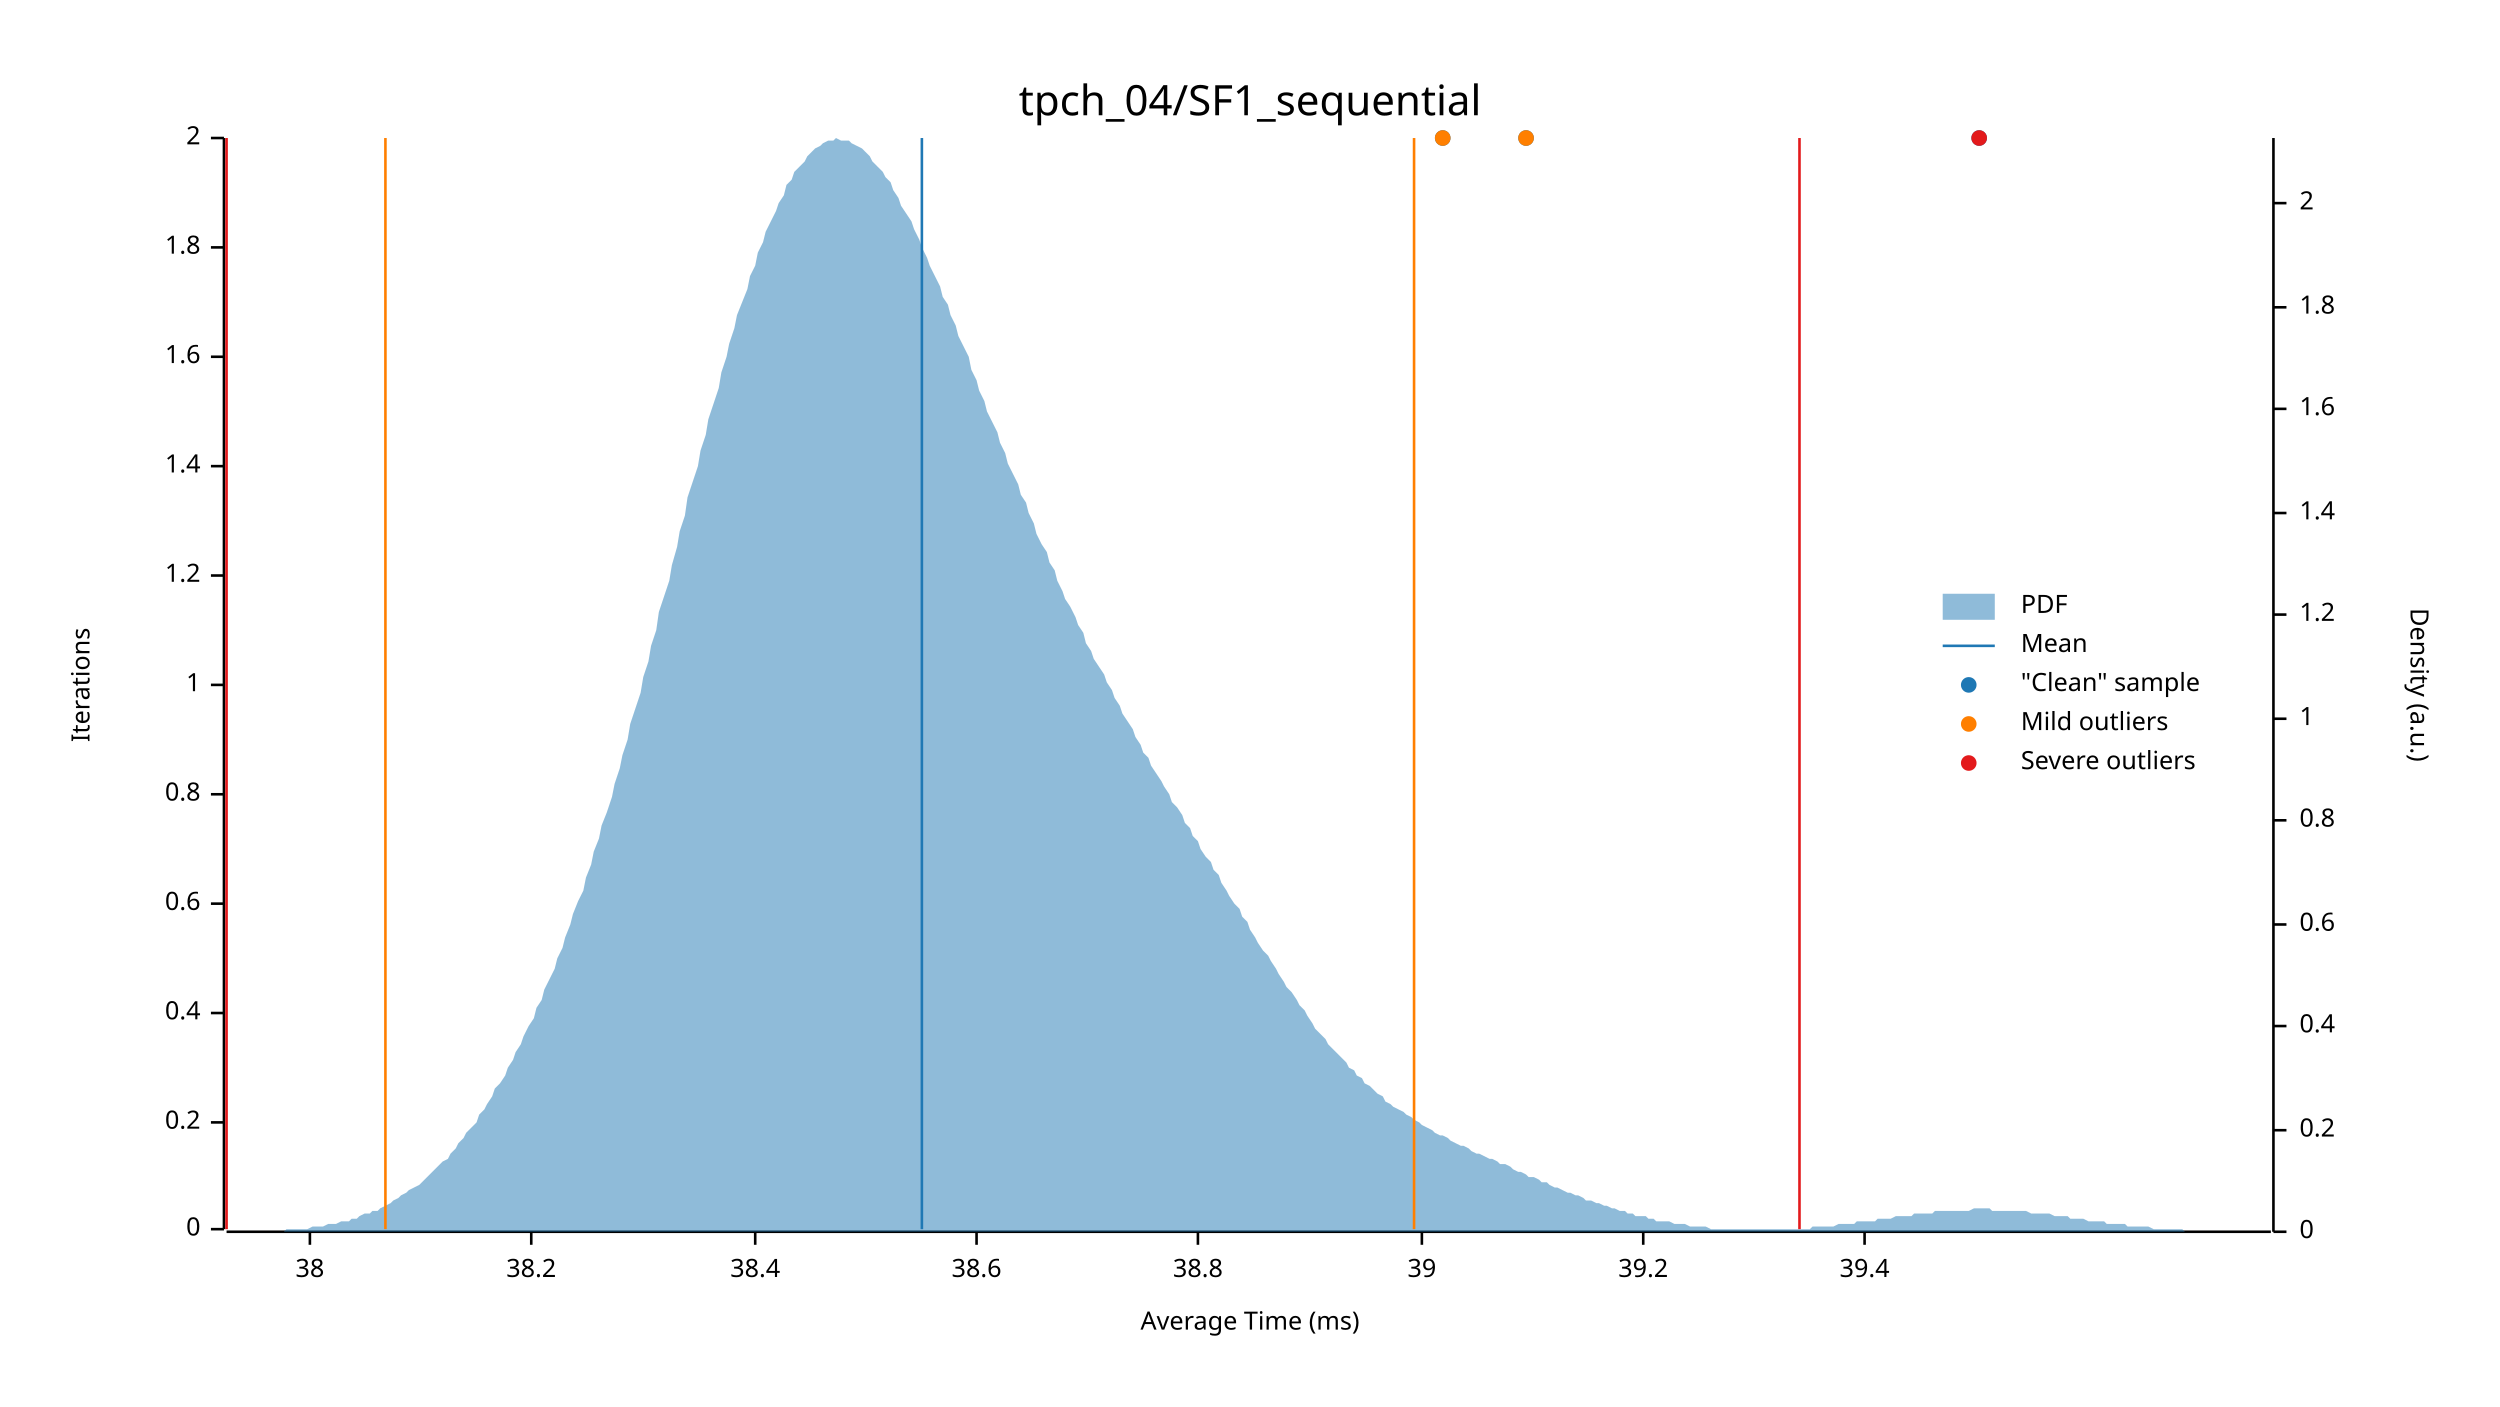
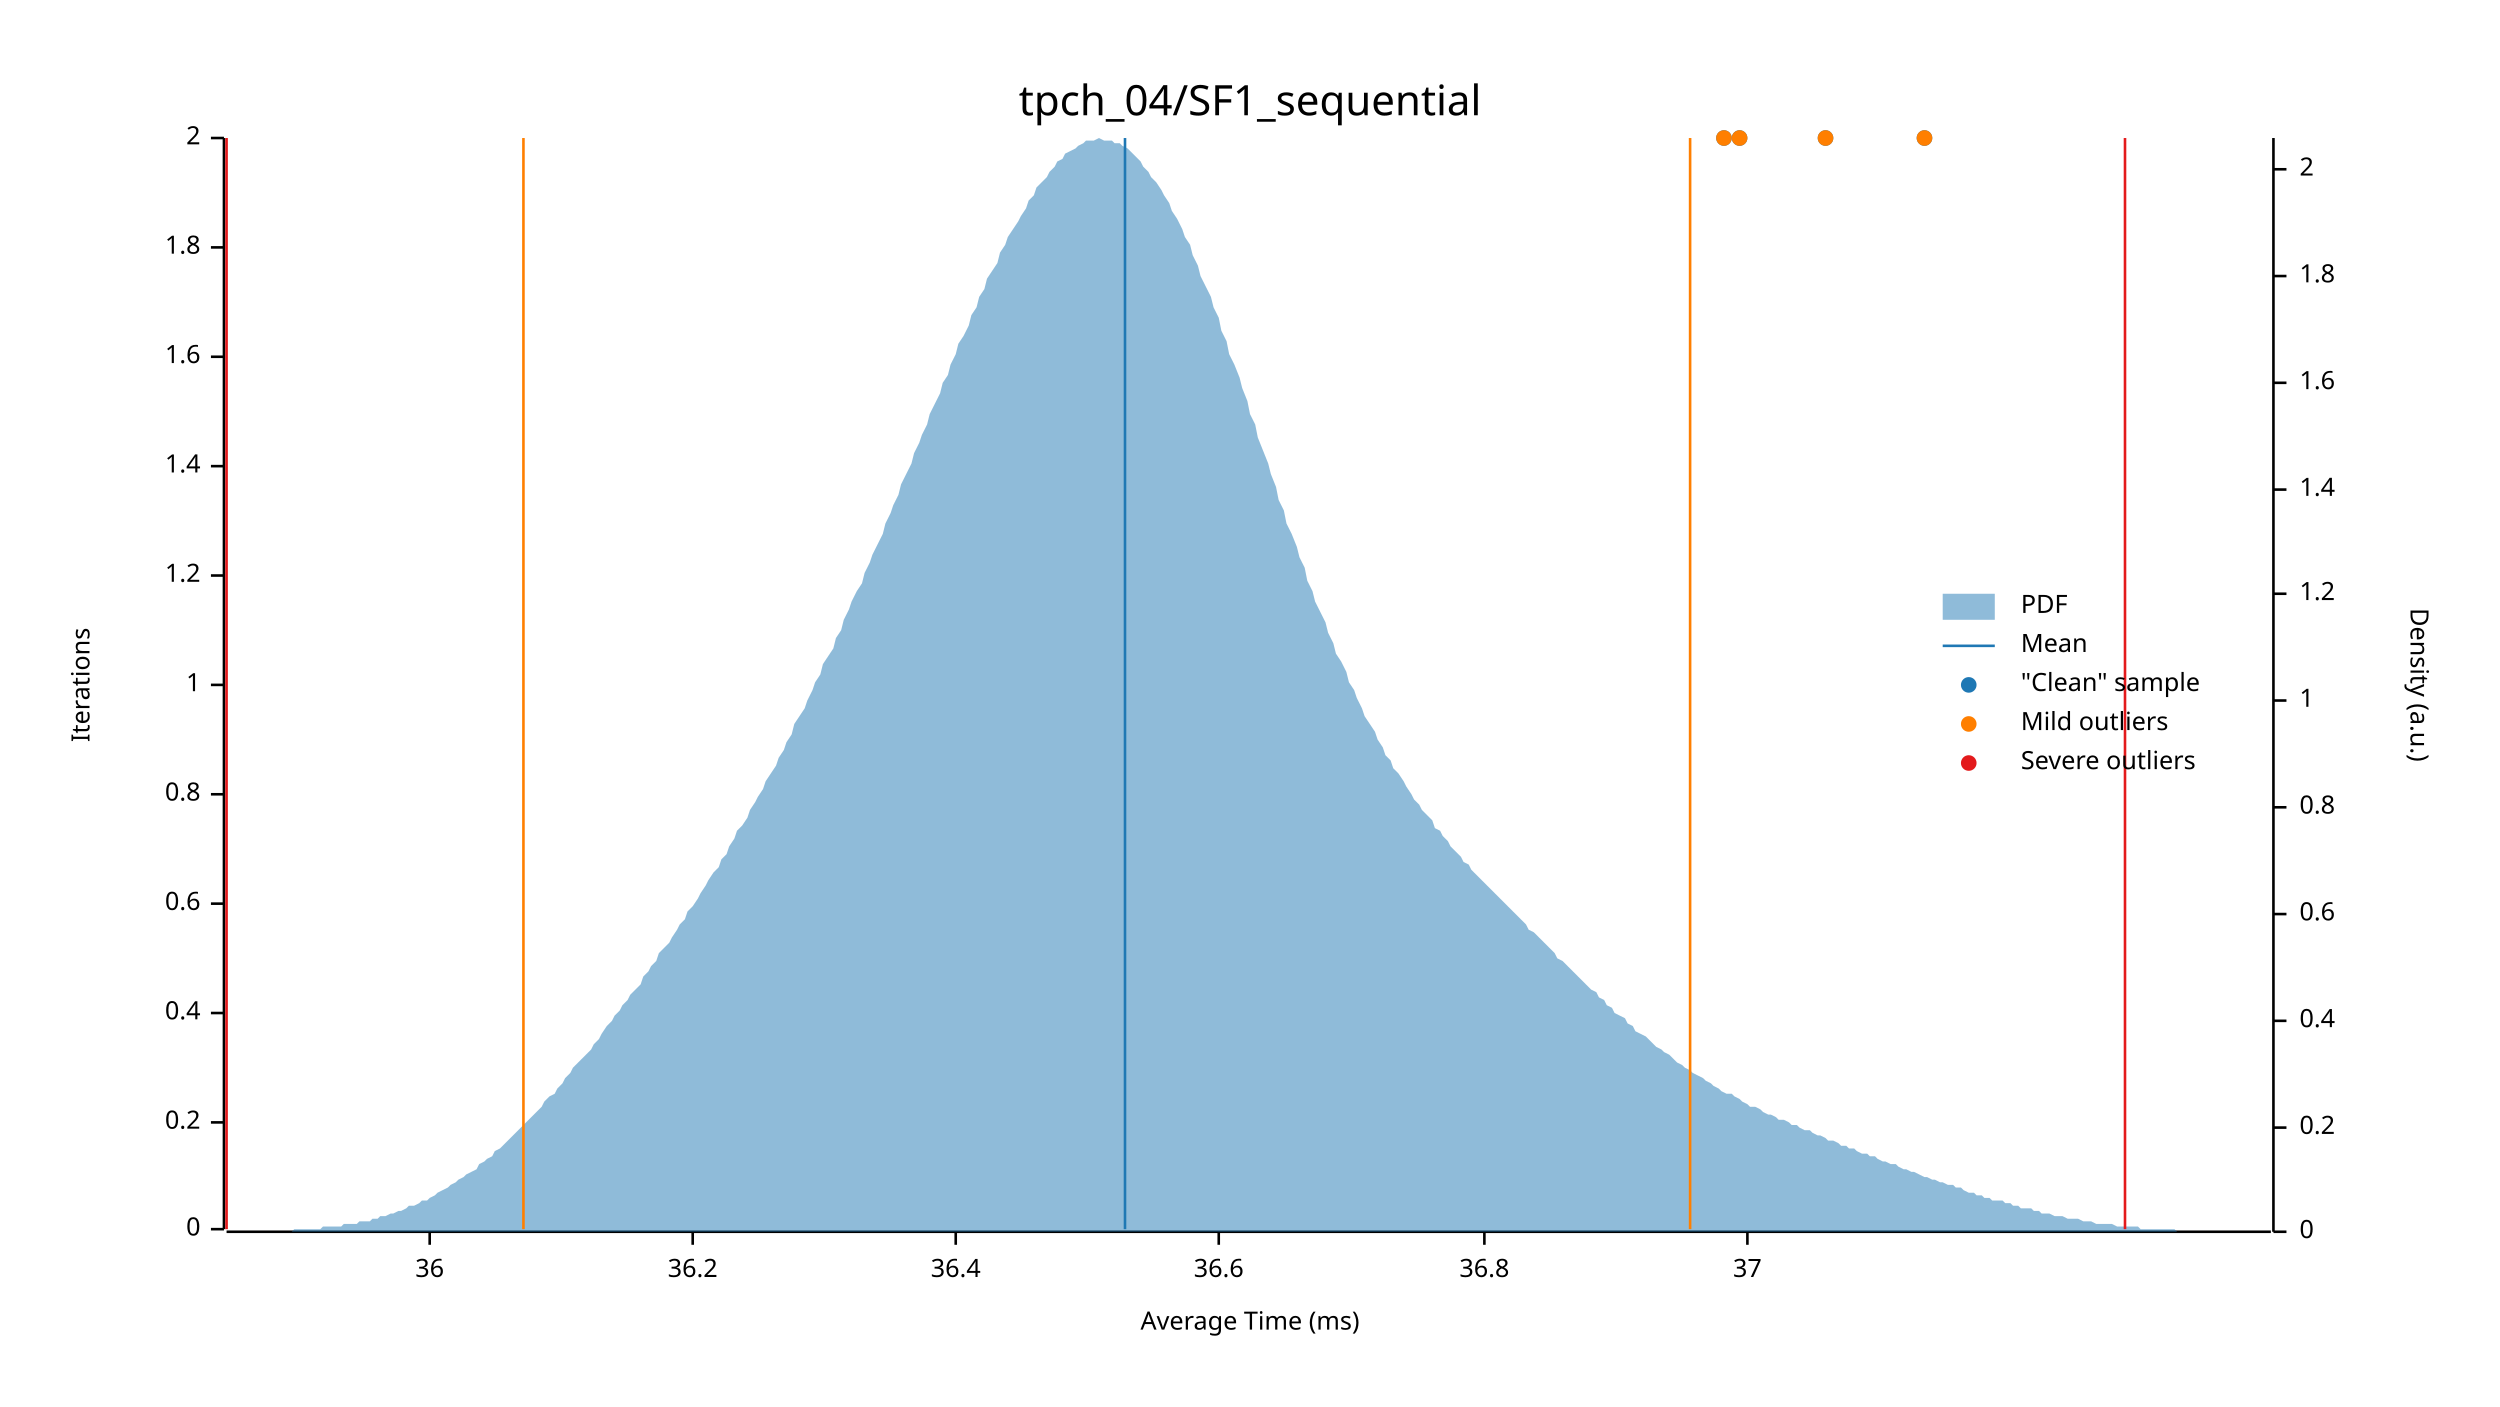
<svg xmlns="http://www.w3.org/2000/svg" width="960" height="540" viewBox="0 0 960 540">
  <text x="480" y="32" dy="0.76em" text-anchor="middle" font-family="sans-serif" font-size="16.129" opacity="1" fill="#000000">
tpch_04/SF1_sequential
</text>
  <text x="27" y="263" dy="0.76em" text-anchor="middle" font-family="sans-serif" font-size="9.677" opacity="1" fill="#000000" transform="rotate(270, 27, 263)">
Iterations
</text>
  <text x="480" y="513" dy="-0.5ex" text-anchor="middle" font-family="sans-serif" font-size="9.677" opacity="1" fill="#000000">
Average Time (ms)
</text>
  <polyline fill="none" opacity="1" stroke="#000000" stroke-width="1" points="86,53 86,472 " />
  <text x="77" y="472" dy="0.5ex" text-anchor="end" font-family="sans-serif" font-size="9.677" opacity="1" fill="#000000">
0
</text>
  <polyline fill="none" opacity="1" stroke="#000000" stroke-width="1" points="81,472 86,472 " />
  <text x="77" y="431" dy="0.5ex" text-anchor="end" font-family="sans-serif" font-size="9.677" opacity="1" fill="#000000">
0.2
</text>
  <polyline fill="none" opacity="1" stroke="#000000" stroke-width="1" points="81,431 86,431 " />
  <text x="77" y="389" dy="0.5ex" text-anchor="end" font-family="sans-serif" font-size="9.677" opacity="1" fill="#000000">
0.4
</text>
  <polyline fill="none" opacity="1" stroke="#000000" stroke-width="1" points="81,389 86,389 " />
  <text x="77" y="347" dy="0.5ex" text-anchor="end" font-family="sans-serif" font-size="9.677" opacity="1" fill="#000000">
0.6
</text>
  <polyline fill="none" opacity="1" stroke="#000000" stroke-width="1" points="81,347 86,347 " />
  <text x="77" y="305" dy="0.5ex" text-anchor="end" font-family="sans-serif" font-size="9.677" opacity="1" fill="#000000">
0.8
</text>
  <polyline fill="none" opacity="1" stroke="#000000" stroke-width="1" points="81,305 86,305 " />
  <text x="77" y="263" dy="0.5ex" text-anchor="end" font-family="sans-serif" font-size="9.677" opacity="1" fill="#000000">
1
</text>
  <polyline fill="none" opacity="1" stroke="#000000" stroke-width="1" points="81,263 86,263 " />
  <text x="77" y="221" dy="0.5ex" text-anchor="end" font-family="sans-serif" font-size="9.677" opacity="1" fill="#000000">
1.2
</text>
  <polyline fill="none" opacity="1" stroke="#000000" stroke-width="1" points="81,221 86,221 " />
  <text x="77" y="179" dy="0.5ex" text-anchor="end" font-family="sans-serif" font-size="9.677" opacity="1" fill="#000000">
1.4
</text>
  <polyline fill="none" opacity="1" stroke="#000000" stroke-width="1" points="81,179 86,179 " />
  <text x="77" y="137" dy="0.5ex" text-anchor="end" font-family="sans-serif" font-size="9.677" opacity="1" fill="#000000">
1.6
</text>
  <polyline fill="none" opacity="1" stroke="#000000" stroke-width="1" points="81,137 86,137 " />
  <text x="77" y="95" dy="0.5ex" text-anchor="end" font-family="sans-serif" font-size="9.677" opacity="1" fill="#000000">
1.8
</text>
  <polyline fill="none" opacity="1" stroke="#000000" stroke-width="1" points="81,95 86,95 " />
  <text x="77" y="53" dy="0.5ex" text-anchor="end" font-family="sans-serif" font-size="9.677" opacity="1" fill="#000000">
2
</text>
  <polyline fill="none" opacity="1" stroke="#000000" stroke-width="1" points="81,53 86,53 " />
  <polyline fill="none" opacity="1" stroke="#000000" stroke-width="1" points="87,473 872,473 " />
-   <text x="119" y="483" dy="0.76em" text-anchor="middle" font-family="sans-serif" font-size="9.677" opacity="1" fill="#000000">
- 38
+   <text x="165" y="483" dy="0.76em" text-anchor="middle" font-family="sans-serif" font-size="9.677" opacity="1" fill="#000000">
+ 36
</text>
-   <polyline fill="none" opacity="1" stroke="#000000" stroke-width="1" points="119,473 119,478 " />
-   <text x="204" y="483" dy="0.76em" text-anchor="middle" font-family="sans-serif" font-size="9.677" opacity="1" fill="#000000">
- 38.2
+   <polyline fill="none" opacity="1" stroke="#000000" stroke-width="1" points="165,473 165,478 " />
+   <text x="266" y="483" dy="0.76em" text-anchor="middle" font-family="sans-serif" font-size="9.677" opacity="1" fill="#000000">
+ 36.2
</text>
-   <polyline fill="none" opacity="1" stroke="#000000" stroke-width="1" points="204,473 204,478 " />
-   <text x="290" y="483" dy="0.76em" text-anchor="middle" font-family="sans-serif" font-size="9.677" opacity="1" fill="#000000">
- 38.4
+   <polyline fill="none" opacity="1" stroke="#000000" stroke-width="1" points="266,473 266,478 " />
+   <text x="367" y="483" dy="0.76em" text-anchor="middle" font-family="sans-serif" font-size="9.677" opacity="1" fill="#000000">
+ 36.4
</text>
-   <polyline fill="none" opacity="1" stroke="#000000" stroke-width="1" points="290,473 290,478 " />
-   <text x="375" y="483" dy="0.76em" text-anchor="middle" font-family="sans-serif" font-size="9.677" opacity="1" fill="#000000">
- 38.6
+   <polyline fill="none" opacity="1" stroke="#000000" stroke-width="1" points="367,473 367,478 " />
+   <text x="468" y="483" dy="0.76em" text-anchor="middle" font-family="sans-serif" font-size="9.677" opacity="1" fill="#000000">
+ 36.6
</text>
-   <polyline fill="none" opacity="1" stroke="#000000" stroke-width="1" points="375,473 375,478 " />
-   <text x="460" y="483" dy="0.76em" text-anchor="middle" font-family="sans-serif" font-size="9.677" opacity="1" fill="#000000">
- 38.8
+   <polyline fill="none" opacity="1" stroke="#000000" stroke-width="1" points="468,473 468,478 " />
+   <text x="570" y="483" dy="0.76em" text-anchor="middle" font-family="sans-serif" font-size="9.677" opacity="1" fill="#000000">
+ 36.8
</text>
-   <polyline fill="none" opacity="1" stroke="#000000" stroke-width="1" points="460,473 460,478 " />
-   <text x="546" y="483" dy="0.76em" text-anchor="middle" font-family="sans-serif" font-size="9.677" opacity="1" fill="#000000">
- 39
+   <polyline fill="none" opacity="1" stroke="#000000" stroke-width="1" points="570,473 570,478 " />
+   <text x="671" y="483" dy="0.76em" text-anchor="middle" font-family="sans-serif" font-size="9.677" opacity="1" fill="#000000">
+ 37
</text>
-   <polyline fill="none" opacity="1" stroke="#000000" stroke-width="1" points="546,473 546,478 " />
-   <text x="631" y="483" dy="0.76em" text-anchor="middle" font-family="sans-serif" font-size="9.677" opacity="1" fill="#000000">
- 39.2
- </text>
-   <polyline fill="none" opacity="1" stroke="#000000" stroke-width="1" points="631,473 631,478 " />
-   <text x="716" y="483" dy="0.76em" text-anchor="middle" font-family="sans-serif" font-size="9.677" opacity="1" fill="#000000">
- 39.4
- </text>
-   <polyline fill="none" opacity="1" stroke="#000000" stroke-width="1" points="716,473 716,478 " />
+   <polyline fill="none" opacity="1" stroke="#000000" stroke-width="1" points="671,473 671,478 " />
  <text x="933" y="263" dy="0.76em" text-anchor="middle" font-family="sans-serif" font-size="9.677" opacity="1" fill="#000000" transform="rotate(90, 933, 263)">
Density (a.u.)
</text>
  <polyline fill="none" opacity="1" stroke="#000000" stroke-width="1" points="873,53 873,473 " />
  <text x="883" y="473" dy="0.5ex" text-anchor="start" font-family="sans-serif" font-size="9.677" opacity="1" fill="#000000">
0
</text>
  <polyline fill="none" opacity="1" stroke="#000000" stroke-width="1" points="873,473 878,473 " />
-   <text x="883" y="434" dy="0.5ex" text-anchor="start" font-family="sans-serif" font-size="9.677" opacity="1" fill="#000000">
+   <text x="883" y="433" dy="0.5ex" text-anchor="start" font-family="sans-serif" font-size="9.677" opacity="1" fill="#000000">
0.2
</text>
-   <polyline fill="none" opacity="1" stroke="#000000" stroke-width="1" points="873,434 878,434 " />
-   <text x="883" y="394" dy="0.5ex" text-anchor="start" font-family="sans-serif" font-size="9.677" opacity="1" fill="#000000">
+   <polyline fill="none" opacity="1" stroke="#000000" stroke-width="1" points="873,433 878,433 " />
+   <text x="883" y="392" dy="0.5ex" text-anchor="start" font-family="sans-serif" font-size="9.677" opacity="1" fill="#000000">
0.4
</text>
-   <polyline fill="none" opacity="1" stroke="#000000" stroke-width="1" points="873,394 878,394 " />
-   <text x="883" y="355" dy="0.5ex" text-anchor="start" font-family="sans-serif" font-size="9.677" opacity="1" fill="#000000">
+   <polyline fill="none" opacity="1" stroke="#000000" stroke-width="1" points="873,392 878,392 " />
+   <text x="883" y="351" dy="0.5ex" text-anchor="start" font-family="sans-serif" font-size="9.677" opacity="1" fill="#000000">
0.6
</text>
-   <polyline fill="none" opacity="1" stroke="#000000" stroke-width="1" points="873,355 878,355 " />
-   <text x="883" y="315" dy="0.5ex" text-anchor="start" font-family="sans-serif" font-size="9.677" opacity="1" fill="#000000">
+   <polyline fill="none" opacity="1" stroke="#000000" stroke-width="1" points="873,351 878,351 " />
+   <text x="883" y="310" dy="0.5ex" text-anchor="start" font-family="sans-serif" font-size="9.677" opacity="1" fill="#000000">
0.8
</text>
-   <polyline fill="none" opacity="1" stroke="#000000" stroke-width="1" points="873,315 878,315 " />
-   <text x="883" y="276" dy="0.5ex" text-anchor="start" font-family="sans-serif" font-size="9.677" opacity="1" fill="#000000">
+   <polyline fill="none" opacity="1" stroke="#000000" stroke-width="1" points="873,310 878,310 " />
+   <text x="883" y="269" dy="0.5ex" text-anchor="start" font-family="sans-serif" font-size="9.677" opacity="1" fill="#000000">
1
</text>
-   <polyline fill="none" opacity="1" stroke="#000000" stroke-width="1" points="873,276 878,276 " />
-   <text x="883" y="236" dy="0.5ex" text-anchor="start" font-family="sans-serif" font-size="9.677" opacity="1" fill="#000000">
+   <polyline fill="none" opacity="1" stroke="#000000" stroke-width="1" points="873,269 878,269 " />
+   <text x="883" y="228" dy="0.5ex" text-anchor="start" font-family="sans-serif" font-size="9.677" opacity="1" fill="#000000">
1.2
</text>
-   <polyline fill="none" opacity="1" stroke="#000000" stroke-width="1" points="873,236 878,236 " />
-   <text x="883" y="197" dy="0.5ex" text-anchor="start" font-family="sans-serif" font-size="9.677" opacity="1" fill="#000000">
+   <polyline fill="none" opacity="1" stroke="#000000" stroke-width="1" points="873,228 878,228 " />
+   <text x="883" y="188" dy="0.5ex" text-anchor="start" font-family="sans-serif" font-size="9.677" opacity="1" fill="#000000">
1.4
</text>
-   <polyline fill="none" opacity="1" stroke="#000000" stroke-width="1" points="873,197 878,197 " />
-   <text x="883" y="157" dy="0.5ex" text-anchor="start" font-family="sans-serif" font-size="9.677" opacity="1" fill="#000000">
+   <polyline fill="none" opacity="1" stroke="#000000" stroke-width="1" points="873,188 878,188 " />
+   <text x="883" y="147" dy="0.5ex" text-anchor="start" font-family="sans-serif" font-size="9.677" opacity="1" fill="#000000">
1.6
</text>
-   <polyline fill="none" opacity="1" stroke="#000000" stroke-width="1" points="873,157 878,157 " />
-   <text x="883" y="118" dy="0.5ex" text-anchor="start" font-family="sans-serif" font-size="9.677" opacity="1" fill="#000000">
+   <polyline fill="none" opacity="1" stroke="#000000" stroke-width="1" points="873,147 878,147 " />
+   <text x="883" y="106" dy="0.5ex" text-anchor="start" font-family="sans-serif" font-size="9.677" opacity="1" fill="#000000">
1.8
</text>
-   <polyline fill="none" opacity="1" stroke="#000000" stroke-width="1" points="873,118 878,118 " />
-   <text x="883" y="78" dy="0.5ex" text-anchor="start" font-family="sans-serif" font-size="9.677" opacity="1" fill="#000000">
+   <polyline fill="none" opacity="1" stroke="#000000" stroke-width="1" points="873,106 878,106 " />
+   <text x="883" y="65" dy="0.5ex" text-anchor="start" font-family="sans-serif" font-size="9.677" opacity="1" fill="#000000">
2
</text>
-   <polyline fill="none" opacity="1" stroke="#000000" stroke-width="1" points="873,78 878,78 " />
-   <polygon opacity="0.5" fill="#1F78B4" points="87,473 88,473 90,473 91,473 93,473 94,473 96,473 98,473 99,473 101,473 102,473 104,473 105,473 107,473 109,473 110,472 112,472 113,472 115,472 116,472 118,472 120,471 121,471 123,471 124,471 126,470 127,470 129,470 131,469 132,469 134,469 135,468 137,468 138,467 140,466 142,466 143,465 145,465 146,464 148,463 150,462 151,461 153,460 154,459 156,458 157,457 159,456 161,455 162,454 164,452 165,451 167,449 168,448 170,446 172,445 173,443 175,441 176,439 178,437 179,435 181,433 183,431 184,428 186,426 187,424 189,421 190,418 192,416 194,413 195,410 197,407 198,404 200,401 201,398 203,394 205,391 206,387 208,384 209,380 211,376 213,372 214,368 216,364 217,360 219,355 220,351 222,346 224,342 225,337 227,332 228,327 230,322 231,317 233,312 235,306 236,301 238,295 239,290 241,284 242,278 244,272 246,266 247,260 249,254 250,248 252,242 253,235 255,229 257,223 258,217 260,210 261,204 263,198 264,191 266,185 268,179 269,173 271,167 272,161 274,155 276,149 277,143 279,137 280,132 282,126 283,121 285,116 287,111 288,106 290,102 291,97 293,93 294,89 296,85 298,81 299,78 301,75 302,71 304,69 305,66 307,64 309,62 310,60 312,58 313,57 315,56 316,55 318,54 320,54 321,53 323,54 324,54 326,54 327,55 329,56 331,57 332,58 334,60 335,62 337,64 339,66 340,68 342,70 343,73 345,76 346,79 348,82 350,85 351,88 353,92 354,95 356,99 357,102 359,106 361,110 362,114 364,117 365,121 367,125 368,129 370,133 372,137 373,142 375,146 376,150 378,154 379,158 381,162 383,166 384,170 386,174 387,178 389,182 391,186 392,190 394,193 395,197 397,201 398,205 400,209 402,212 403,216 405,219 406,223 408,227 409,230 411,233 413,237 414,240 416,243 417,247 419,250 420,253 422,256 424,259 425,262 427,265 428,268 430,271 431,274 433,277 435,280 436,283 438,286 439,289 441,291 442,294 444,297 446,300 447,302 449,305 450,308 452,310 454,313 455,316 457,318 458,321 460,323 461,326 463,329 465,331 466,334 468,336 469,339 471,342 472,344 474,347 476,349 477,352 479,354 480,357 482,360 483,362 485,365 487,367 488,369 490,372 491,374 493,377 494,379 496,381 498,384 499,386 501,388 502,390 504,393 505,395 507,397 509,399 510,401 512,403 513,404 515,406 517,408 518,410 520,411 521,413 523,414 524,416 526,417 528,419 529,420 531,421 532,423 534,424 535,425 537,426 539,427 540,428 542,429 543,430 545,431 546,432 548,433 550,434 551,435 553,436 554,436 556,437 557,438 559,439 561,440 562,440 564,441 565,442 567,443 568,443 570,444 572,445 573,445 575,446 576,447 578,447 580,448 581,449 583,450 584,450 586,451 587,452 589,452 591,453 592,454 594,454 595,455 597,456 598,456 600,457 602,458 603,458 605,459 606,459 608,460 609,461 611,461 613,462 614,462 616,463 617,463 619,464 620,464 622,465 624,465 625,466 627,466 628,467 630,467 632,467 633,468 635,468 636,469 638,469 639,469 641,469 643,470 644,470 646,470 647,470 649,471 650,471 652,471 654,471 655,471 657,472 658,472 660,472 661,472 663,472 665,472 666,472 668,472 669,472 671,472 672,472 674,472 676,472 677,472 679,472 680,472 682,472 683,472 685,472 687,472 688,472 690,472 691,472 693,472 695,472 696,471 698,471 699,471 701,471 702,471 704,471 706,470 707,470 709,470 710,470 712,470 713,469 715,469 717,469 718,469 720,469 721,468 723,468 724,468 726,468 728,467 729,467 731,467 732,467 734,467 735,466 737,466 739,466 740,466 742,466 743,465 745,465 746,465 748,465 750,465 751,465 753,465 754,465 756,465 758,464 759,464 761,464 762,464 764,464 765,465 767,465 769,465 770,465 772,465 773,465 775,465 776,465 778,465 780,466 781,466 783,466 784,466 786,466 787,466 789,467 791,467 792,467 794,467 795,468 797,468 798,468 800,468 802,469 803,469 805,469 806,469 808,469 809,470 811,470 813,470 814,470 816,470 817,471 819,471 821,471 822,471 824,471 825,471 827,472 828,472 830,472 832,472 833,472 835,472 836,472 838,472 839,473 841,473 843,473 844,473 846,473 847,473 849,473 850,473 852,473 854,473 855,473 857,473 858,473 860,473 861,473 863,473 865,473 866,473 868,473 869,473 871,473 873,473 873,473 87,473 " />
-   <polyline fill="none" opacity="1" stroke="#1F78B4" stroke-width="1" points="354,472 354,53 " />
-   <polyline fill="none" opacity="1" stroke="#FF7F00" stroke-width="1" points="148,472 148,53 " />
-   <polyline fill="none" opacity="1" stroke="#FF7F00" stroke-width="1" points="543,472 543,53 " />
+   <polyline fill="none" opacity="1" stroke="#000000" stroke-width="1" points="873,65 878,65 " />
+   <polygon opacity="0.5" fill="#1F78B4" points="87,473 88,473 90,473 91,473 93,473 94,473 96,473 98,473 99,473 101,473 102,473 104,473 105,473 107,473 109,473 110,473 112,473 113,472 115,472 116,472 118,472 120,472 121,472 123,472 124,471 126,471 127,471 129,471 131,471 132,470 134,470 135,470 137,470 138,469 140,469 142,469 143,468 145,468 146,467 148,467 150,466 151,466 153,465 154,465 156,464 157,463 159,463 161,462 162,461 164,461 165,460 167,459 168,458 170,457 172,456 173,455 175,454 176,453 178,452 179,451 181,450 183,449 184,447 186,446 187,445 189,444 190,442 192,441 194,439 195,438 197,436 198,435 200,433 201,432 203,430 205,428 206,427 208,425 209,423 211,421 213,420 214,418 216,416 217,414 219,412 220,410 222,408 224,406 225,405 227,403 228,401 230,399 231,397 233,394 235,392 236,390 238,388 239,386 241,384 242,382 244,380 246,378 247,375 249,373 250,371 252,369 253,366 255,364 257,362 258,360 260,357 261,355 263,353 264,350 266,348 268,345 269,343 271,340 272,338 274,335 276,333 277,330 279,328 280,325 282,322 283,319 285,317 287,314 288,311 290,308 291,306 293,303 294,300 296,297 298,294 299,291 301,288 302,285 304,282 305,278 307,275 309,272 310,269 312,265 313,262 315,259 316,255 318,252 320,249 321,245 323,242 324,238 326,234 327,231 329,227 331,224 332,220 334,216 335,213 337,209 339,205 340,201 342,197 343,194 345,190 346,186 348,182 350,178 351,174 353,170 354,167 356,163 357,159 359,155 361,151 362,147 364,144 365,140 367,136 368,132 370,129 372,125 373,121 375,118 376,114 378,111 379,107 381,104 383,101 384,97 386,94 387,91 389,88 391,85 392,83 394,80 395,77 397,75 398,72 400,70 402,68 403,66 405,64 406,62 408,61 409,59 411,58 413,57 414,56 416,55 417,54 419,54 420,54 422,53 424,54 425,54 427,54 428,55 430,55 431,56 433,57 435,59 436,60 438,62 439,64 441,66 442,68 444,70 446,73 447,75 449,78 450,81 452,84 454,88 455,91 457,94 458,98 460,102 461,106 463,110 465,114 466,118 468,122 469,127 471,131 472,136 474,140 476,145 477,149 479,154 480,159 482,163 483,168 485,173 487,178 488,182 490,187 491,192 493,196 494,201 496,205 498,210 499,214 501,218 502,223 504,227 505,231 507,235 509,239 510,243 512,247 513,251 515,254 517,258 518,262 520,265 521,268 523,272 524,275 526,278 528,281 529,284 531,287 532,290 534,292 535,295 537,297 539,300 540,302 542,305 543,307 545,309 546,311 548,313 550,315 551,318 553,319 554,321 556,323 557,325 559,327 561,329 562,331 564,332 565,334 567,336 568,337 570,339 572,341 573,342 575,344 576,345 578,347 580,349 581,350 583,352 584,353 586,355 587,357 589,358 591,360 592,361 594,363 595,364 597,366 598,368 600,369 602,371 603,372 605,374 606,375 608,377 609,378 611,380 613,381 614,383 616,384 617,386 619,387 620,389 622,390 624,391 625,393 627,394 628,396 630,397 632,398 633,399 635,401 636,402 638,403 639,404 641,405 643,407 644,408 646,409 647,410 649,411 650,412 652,413 654,414 655,415 657,416 658,417 660,418 661,419 663,420 665,420 666,421 668,422 669,423 671,424 672,425 674,425 676,426 677,427 679,428 680,428 682,429 683,430 685,430 687,431 688,432 690,432 691,433 693,434 695,434 696,435 698,436 699,436 701,437 702,438 704,438 706,439 707,440 709,440 710,441 712,441 713,442 715,443 717,443 718,444 720,444 721,445 723,446 724,446 726,447 728,447 729,448 731,449 732,449 734,450 735,450 737,451 739,452 740,452 742,453 743,453 745,454 746,454 748,455 750,455 751,456 753,456 754,457 756,458 758,458 759,459 761,459 762,460 764,460 765,461 767,461 769,461 770,462 772,462 773,463 775,463 776,464 778,464 780,464 781,465 783,465 784,466 786,466 787,466 789,467 791,467 792,467 794,468 795,468 797,468 798,468 800,469 802,469 803,469 805,470 806,470 808,470 809,470 811,470 813,471 814,471 816,471 817,471 819,471 821,471 822,472 824,472 825,472 827,472 828,472 830,472 832,472 833,472 835,472 836,473 838,473 839,473 841,473 843,473 844,473 846,473 847,473 849,473 850,473 852,473 854,473 855,473 857,473 858,473 860,473 861,473 863,473 865,473 866,473 868,473 869,473 871,473 873,473 873,473 87,473 " />
+   <polyline fill="none" opacity="1" stroke="#1F78B4" stroke-width="1" points="432,472 432,53 " />
+   <polyline fill="none" opacity="1" stroke="#FF7F00" stroke-width="1" points="201,472 201,53 " />
+   <polyline fill="none" opacity="1" stroke="#FF7F00" stroke-width="1" points="649,472 649,53 " />
  <polyline fill="none" opacity="1" stroke="#E31A1C" stroke-width="1" points="87,472 87,53 " />
-   <polyline fill="none" opacity="1" stroke="#E31A1C" stroke-width="1" points="691,472 691,53 " />
-   <circle cx="554" cy="53" r="3" opacity="1" fill="#1F78B4" stroke="none" stroke-width="1" />
-   <circle cx="586" cy="53" r="3" opacity="1" fill="#1F78B4" stroke="none" stroke-width="1" />
-   <circle cx="760" cy="53" r="3" opacity="1" fill="#1F78B4" stroke="none" stroke-width="1" />
-   <circle cx="554" cy="53" r="3" opacity="1" fill="#FF7F00" stroke="none" stroke-width="1" />
-   <circle cx="586" cy="53" r="3" opacity="1" fill="#FF7F00" stroke="none" stroke-width="1" />
-   <circle cx="760" cy="53" r="3" opacity="1" fill="#E31A1C" stroke="none" stroke-width="1" />
+   <polyline fill="none" opacity="1" stroke="#E31A1C" stroke-width="1" points="816,472 816,53 " />
+   <circle cx="739" cy="53" r="3" opacity="1" fill="#1F78B4" stroke="none" stroke-width="1" />
+   <circle cx="662" cy="53" r="3" opacity="1" fill="#1F78B4" stroke="none" stroke-width="1" />
+   <circle cx="701" cy="53" r="3" opacity="1" fill="#1F78B4" stroke="none" stroke-width="1" />
+   <circle cx="668" cy="53" r="3" opacity="1" fill="#1F78B4" stroke="none" stroke-width="1" />
+   <circle cx="739" cy="53" r="3" opacity="1" fill="#FF7F00" stroke="none" stroke-width="1" />
+   <circle cx="662" cy="53" r="3" opacity="1" fill="#FF7F00" stroke="none" stroke-width="1" />
+   <circle cx="701" cy="53" r="3" opacity="1" fill="#FF7F00" stroke="none" stroke-width="1" />
+   <circle cx="668" cy="53" r="3" opacity="1" fill="#FF7F00" stroke="none" stroke-width="1" />
  <text x="776" y="228" dy="0.76em" text-anchor="start" font-family="sans-serif" font-size="9.677" opacity="1" fill="#000000">
PDF
</text>
  <text x="776" y="243" dy="0.76em" text-anchor="start" font-family="sans-serif" font-size="9.677" opacity="1" fill="#000000">
Mean
</text>
  <text x="776" y="258" dy="0.76em" text-anchor="start" font-family="sans-serif" font-size="9.677" opacity="1" fill="#000000">
"Clean" sample
</text>
  <text x="776" y="273" dy="0.76em" text-anchor="start" font-family="sans-serif" font-size="9.677" opacity="1" fill="#000000">
Mild outliers
</text>
  <text x="776" y="288" dy="0.76em" text-anchor="start" font-family="sans-serif" font-size="9.677" opacity="1" fill="#000000">
Severe outliers
</text>
  <rect x="746" y="228" width="20" height="10" opacity="0.5" fill="#1F78B4" stroke="none" />
  <polyline fill="none" opacity="1" stroke="#1F78B4" stroke-width="1" points="746,248 766,248 " />
  <circle cx="756" cy="263" r="3" opacity="1" fill="#1F78B4" stroke="none" stroke-width="1" />
  <circle cx="756" cy="278" r="3" opacity="1" fill="#FF7F00" stroke="none" stroke-width="1" />
  <circle cx="756" cy="293" r="3" opacity="1" fill="#E31A1C" stroke="none" stroke-width="1" />
</svg>
